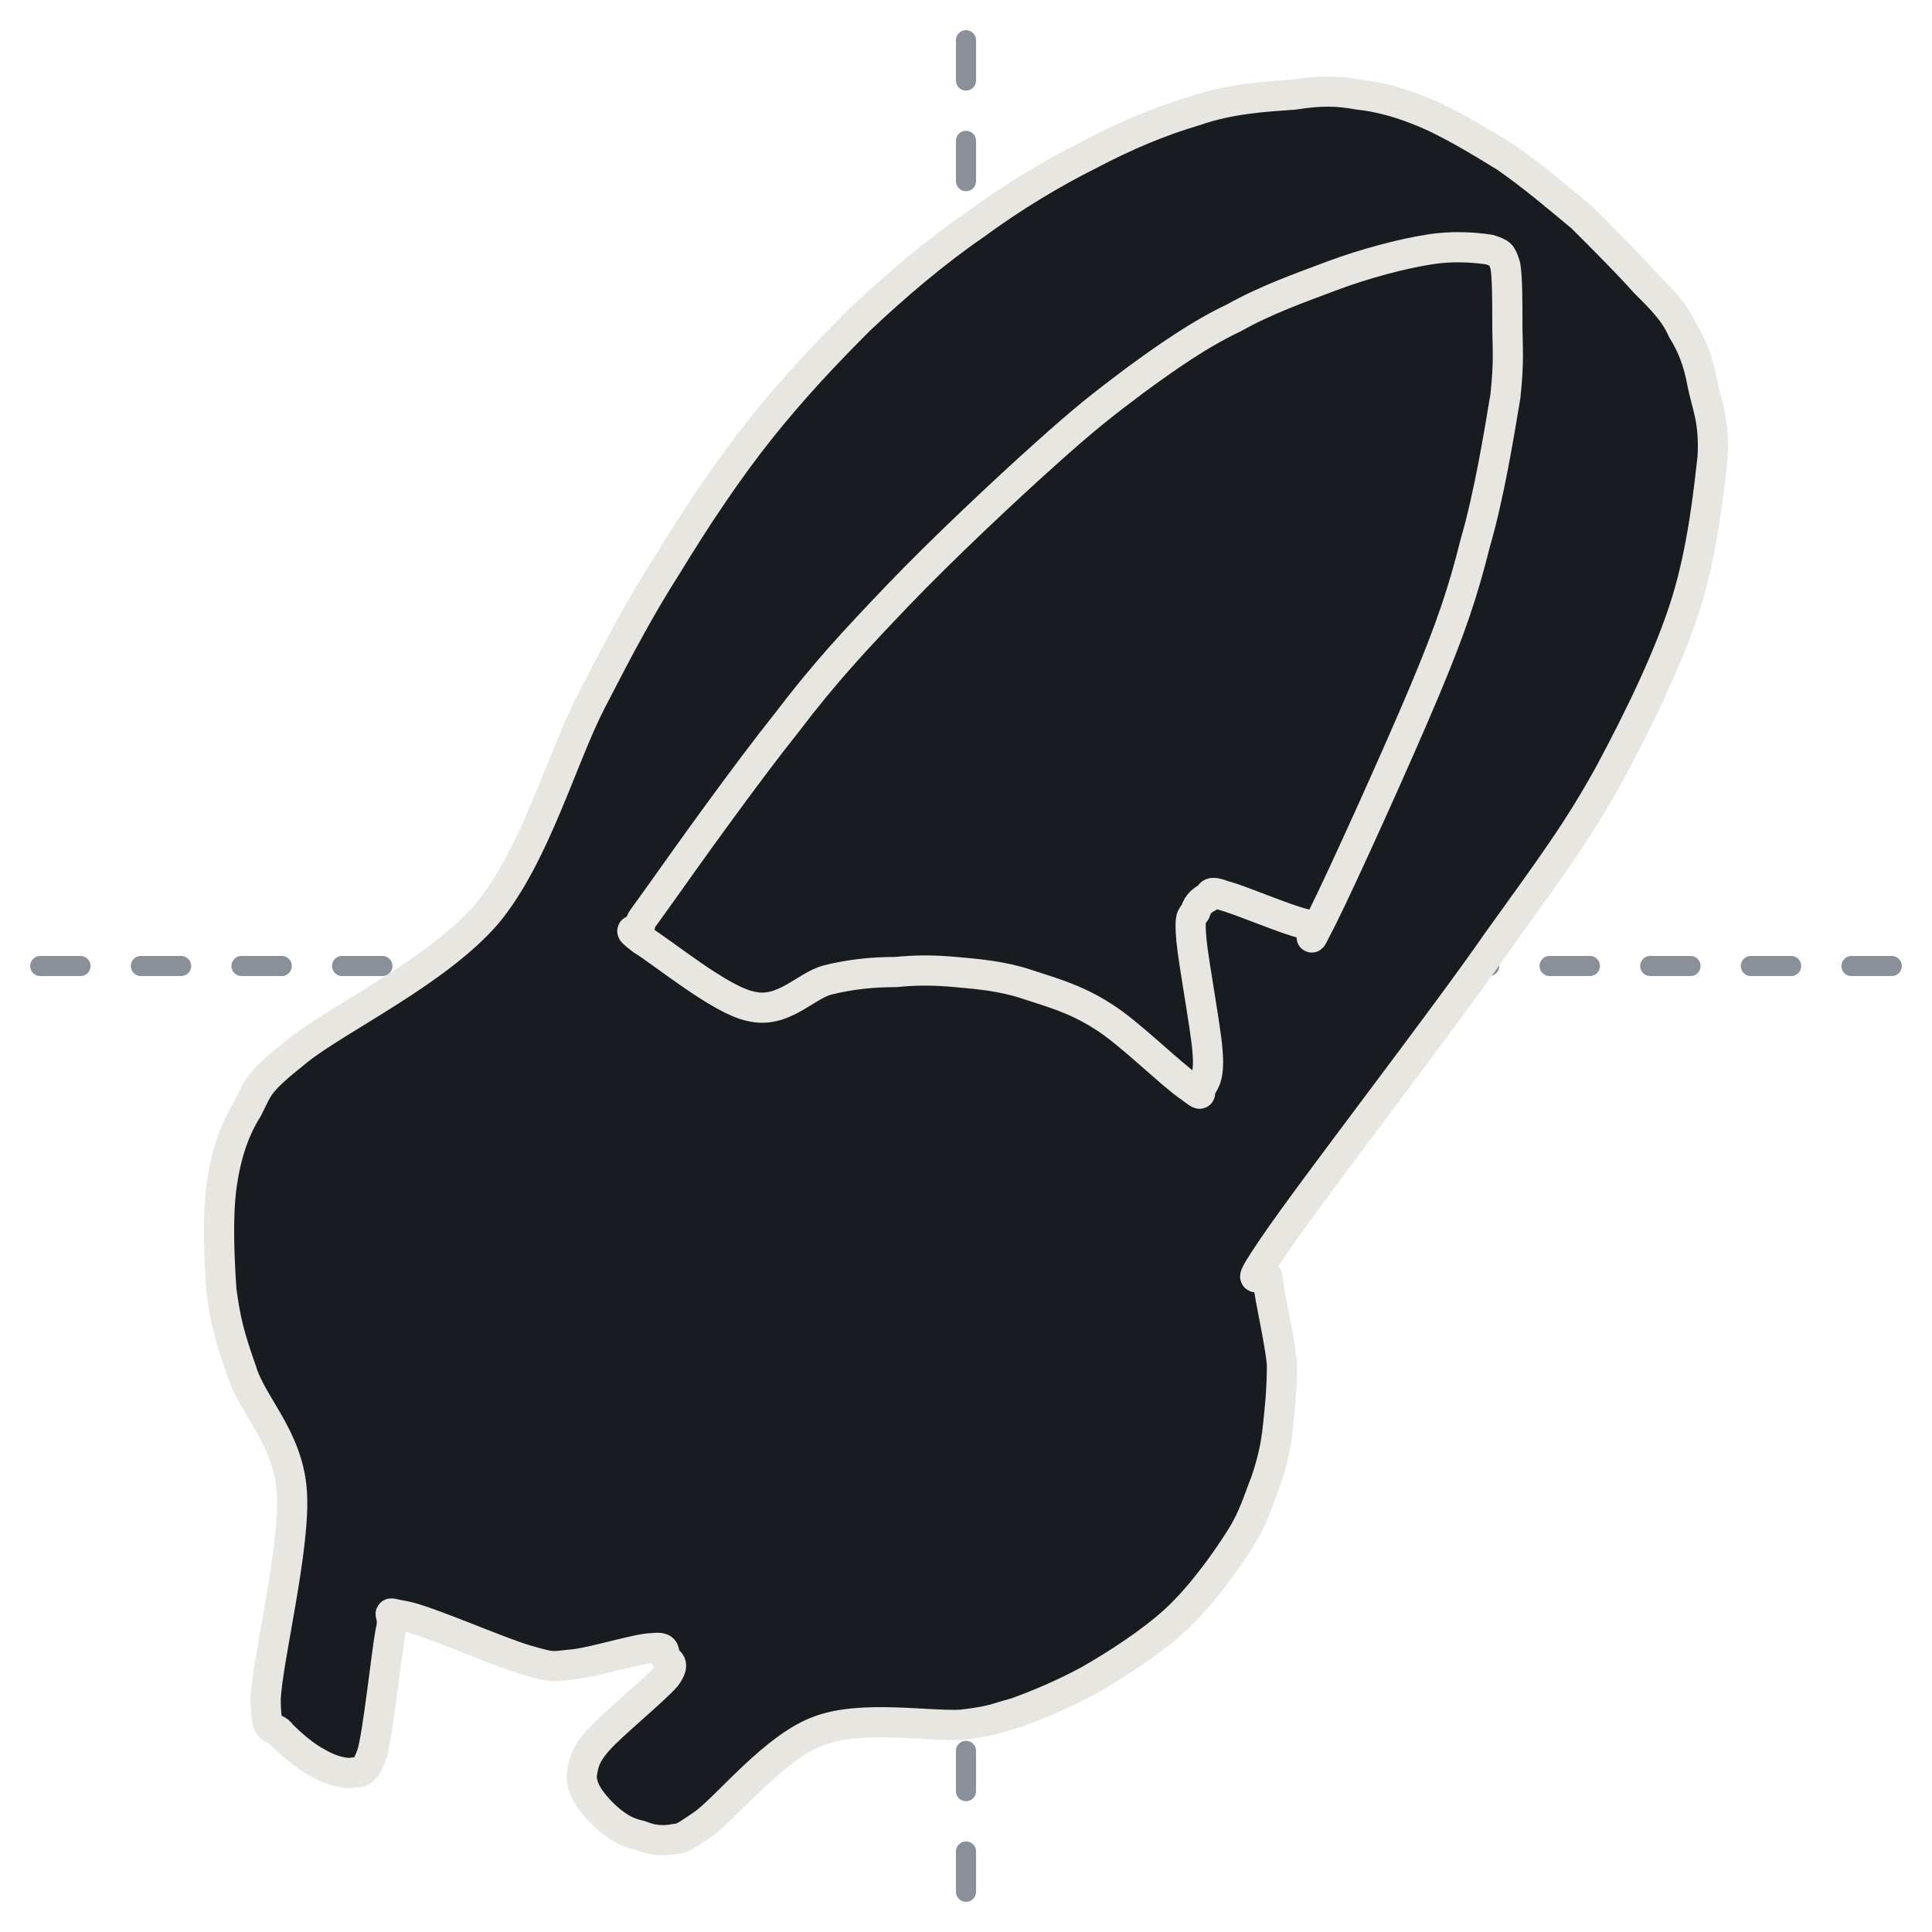
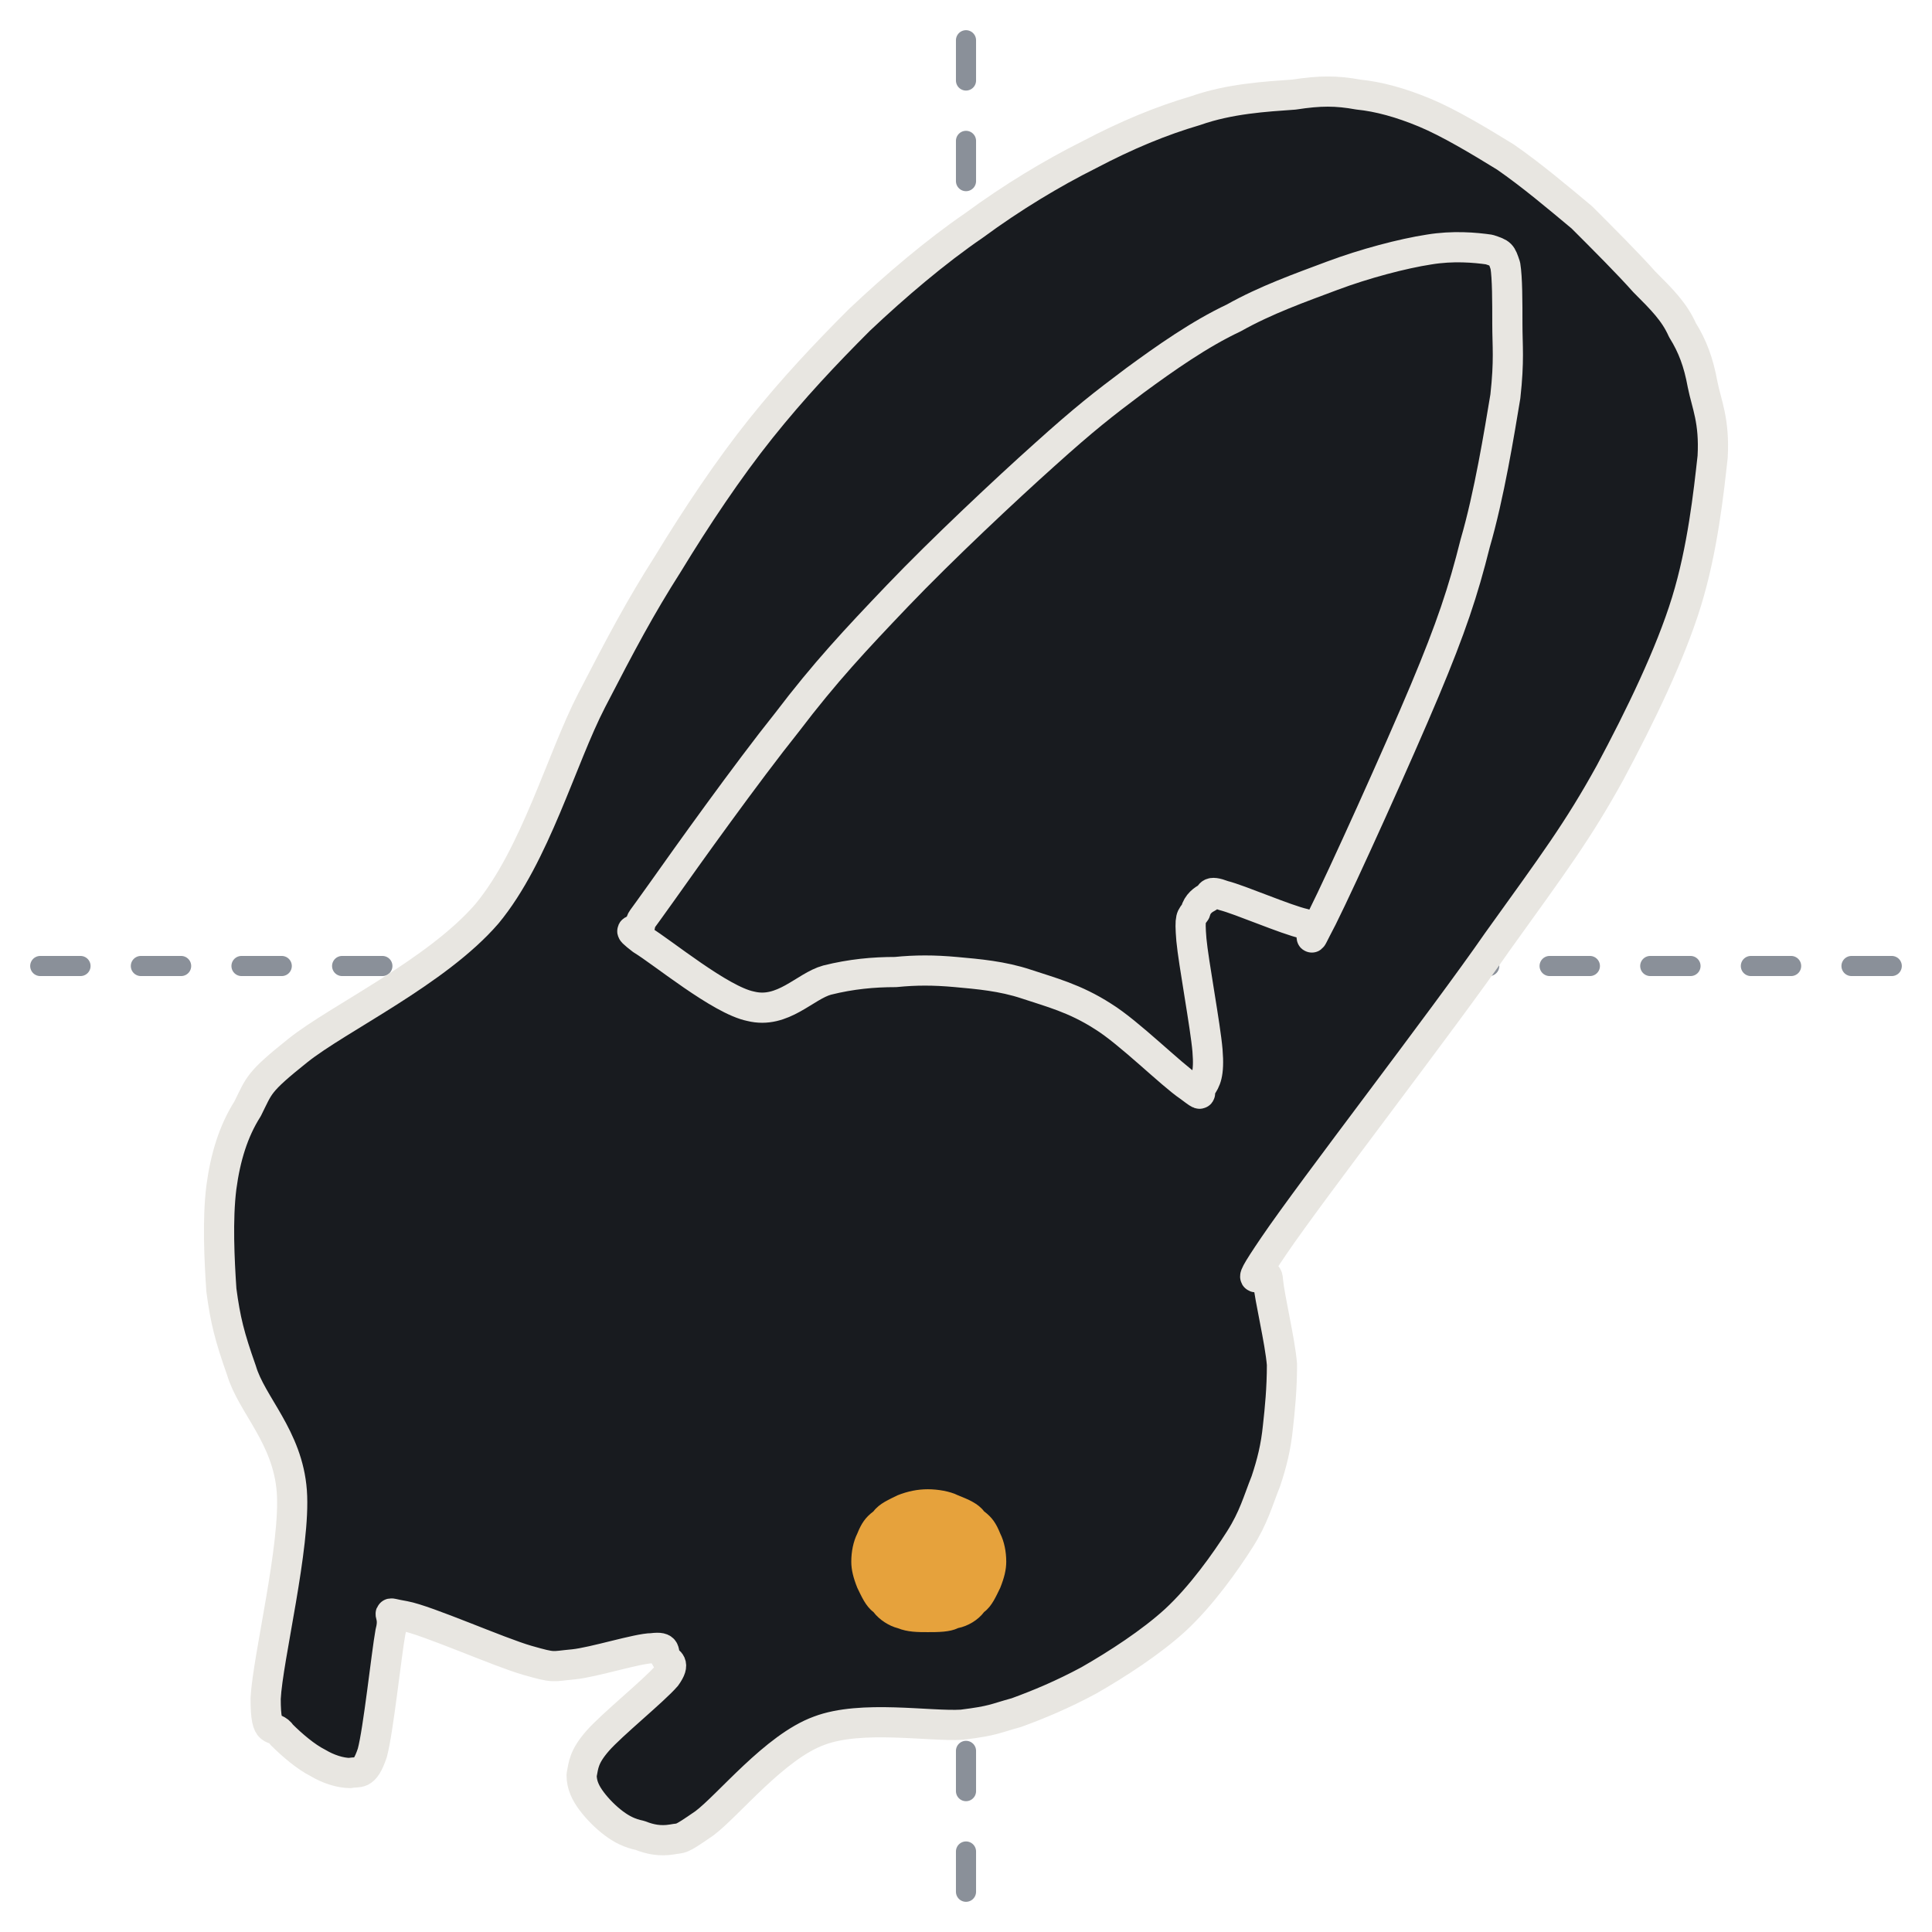
<svg xmlns="http://www.w3.org/2000/svg" viewBox="0 0 96 96" width="96" height="96" role="img" aria-label="HD 250BT">
  <path d="M48.0 2.0L48.0 4.0M48.0 7.0L48.0 9.0M48.0 12.0L48.0 14.0M48.0 17.0L48.0 19.0M48.0 22.0L48.0 24.0M48.0 27.0L48.0 29.0M48.0 32.0L48.0 34.0M48.0 37.0L48.0 39.0M48.0 42.0L48.0 44.0M48.0 47.0L48.0 49.0M48.0 52.0L48.0 54.0M48.0 57.0L48.0 59.0M48.0 62.0L48.0 64.0M48.0 67.0L48.0 69.0M48.0 72.0L48.0 74.0M48.0 77.0L48.0 79.0M48.0 82.0L48.0 84.0M48.0 87.0L48.0 89.0M48.0 92.0L48.0 94.0M2.0 48.0L4.0 48.0M7.0 48.0L9.0 48.0M12.0 48.0L14.0 48.0M17.0 48.0L19.0 48.0M22.0 48.0L24.0 48.0M27.0 48.0L29.0 48.0M32.0 48.0L34.0 48.0M37.0 48.0L39.0 48.0M42.0 48.0L44.0 48.0M47.0 48.0L49.0 48.0M52.0 48.0L54.0 48.0M57.0 48.0L59.0 48.0M62.0 48.0L64.0 48.0M67.0 48.0L69.0 48.0M72.0 48.0L74.0 48.0M77.0 48.0L79.0 48.0M82.0 48.0L84.0 48.0M87.0 48.0L89.0 48.0M92.0 48.0L94.0 48.0" fill="none" stroke="#8A9099" stroke-width="1.0" stroke-linecap="round" stroke-linejoin="round" />
  <path d="M64.3 4.7C65.6 4.5 66.4 4.5 67.5 4.7C68.5 4.8 69.6 5.1 70.8 5.6C72.0 6.1 73.5 7.0 74.8 7.8C76.1 8.7 77.4 9.8 78.6 10.8C79.7 11.9 80.9 13.1 81.7 14.0C82.6 14.9 83.2 15.5 83.6 16.4C84.1 17.2 84.4 18.0 84.6 19.1C84.8 20.1 85.2 20.9 85.1 22.7C84.9 24.5 84.6 27.3 83.8 29.9C83.0 32.5 81.5 35.6 80.0 38.4C78.4 41.3 77.2 42.9 74.4 46.8C71.7 50.7 65.2 59.1 63.3 61.9C61.4 64.7 63.0 62.7 63.0 63.6C63.1 64.6 63.6 66.6 63.7 67.8C63.7 69.0 63.6 70.0 63.5 70.9C63.4 71.9 63.2 72.7 62.9 73.6C62.5 74.6 62.3 75.4 61.6 76.5C60.9 77.6 59.7 79.3 58.4 80.5C57.2 81.6 55.5 82.7 54.1 83.5C52.8 84.2 51.6 84.7 50.5 85.1C49.4 85.4 49.4 85.5 47.8 85.7C46.2 85.8 42.8 85.2 40.7 86.0C38.5 86.8 36.2 89.7 35.0 90.6C33.7 91.5 33.9 91.3 33.4 91.4C32.8 91.5 32.3 91.4 31.8 91.2C31.3 91.1 30.9 90.9 30.5 90.6C30.1 90.3 29.7 89.9 29.4 89.5C29.1 89.1 28.9 88.7 28.9 88.2C29.0 87.7 29.0 87.3 29.7 86.5C30.4 85.7 32.5 84.0 33.1 83.3C33.6 82.6 33.2 82.6 33.1 82.4C32.9 82.1 33.2 81.8 32.4 81.9C31.7 81.9 29.5 82.6 28.5 82.7C27.4 82.8 27.6 82.9 26.2 82.5C24.8 82.1 21.2 80.5 20.1 80.3C18.9 80.1 19.7 80.0 19.4 81.1C19.2 82.2 18.8 86.0 18.5 87.1C18.1 88.3 17.8 88.0 17.4 88.1C16.9 88.1 16.3 87.9 15.8 87.6C15.2 87.3 14.5 86.7 14.0 86.2C13.6 85.6 13.2 86.4 13.2 84.4C13.3 82.4 14.7 76.8 14.5 74.1C14.3 71.4 12.5 69.8 12.0 68.1C11.4 66.4 11.2 65.6 11.0 64.1C10.9 62.6 10.8 60.6 11.0 59.0C11.2 57.5 11.6 56.2 12.3 55.1C12.9 53.9 12.8 53.8 14.8 52.2C16.8 50.6 21.7 48.3 24.2 45.4C26.6 42.5 27.9 37.7 29.4 34.8C30.9 31.9 31.8 30.2 33.2 28.0C34.6 25.7 36.2 23.3 37.8 21.3C39.4 19.3 41.0 17.6 42.7 15.9C44.5 14.2 46.5 12.5 48.4 11.2C50.3 9.8 52.3 8.6 54.1 7.7C56.0 6.7 57.7 6.0 59.4 5.5C61.1 4.9 62.9 4.8 64.3 4.7Z" fill="#181B1F" stroke="#E8E6E1" stroke-width="1.5" stroke-linecap="round" stroke-linejoin="round" />
+   <path d="M50.0 77.6C50.0 78.0 49.9 78.4 49.7 78.9C49.5 79.3 49.3 79.8 48.9 80.1C48.6 80.5 48.1 80.8 47.6 80.9C47.2 81.1 46.6 81.1 46.1 81.1C45.6 81.1 45.1 81.1 44.6 80.9C44.2 80.8 43.7 80.5 43.4 80.1C43.0 79.8 42.8 79.3 42.6 78.9C42.4 78.4 42.3 78.0 42.3 77.6C42.3 77.1 42.4 76.6 42.6 76.2C42.8 75.7 43.0 75.4 43.4 75.1C43.7 74.7 44.2 74.5 44.6 74.3C45.1 74.1 45.6 74.0 46.1 74.0C46.6 74.0 47.2 74.1 47.6 74.3C48.1 74.5 48.6 74.7 48.9 75.1C49.3 75.4 49.5 75.7 49.7 76.2C49.9 76.6 50.0 77.1 50.0 77.6Z" fill="#E6A23C" />
  <path d="M71.0 12.4C72.2 12.2 73.3 12.3 74.0 12.4C74.6 12.6 74.6 12.6 74.8 13.2C74.9 13.8 74.9 15.0 74.9 16.1C74.9 17.2 75.0 17.9 74.8 19.7C74.5 21.5 74.0 24.6 73.3 27.0C72.7 29.4 72.1 31.2 70.8 34.3C69.5 37.4 66.7 43.6 65.7 45.6C64.7 47.5 65.6 46.1 64.8 45.9C63.9 45.7 61.6 44.7 60.8 44.5C60.0 44.2 60.2 44.5 60.0 44.6C59.8 44.7 59.5 44.9 59.4 45.3C59.2 45.6 59.1 45.5 59.2 46.7C59.3 47.8 59.9 51.0 60.0 52.2C60.1 53.4 59.9 53.7 59.7 54.0C59.5 54.3 59.9 54.6 59.1 54.0C58.2 53.4 56.1 51.3 54.8 50.5C53.4 49.6 52.2 49.3 51.0 48.9C49.8 48.5 48.6 48.4 47.5 48.3C46.4 48.2 45.5 48.2 44.5 48.3C43.4 48.3 42.3 48.4 41.1 48.7C40.0 49.0 38.9 50.4 37.3 50.0C35.8 49.7 32.9 47.3 31.9 46.7C31.0 46.0 31.6 46.4 31.8 46.0C31.9 45.6 31.7 46.0 32.9 44.3C34.1 42.6 37.1 38.4 39.1 35.9C41.0 33.4 42.5 31.8 44.6 29.6C46.8 27.3 50.0 24.3 51.9 22.6C53.9 20.8 54.8 20.1 56.4 18.9C57.9 17.8 59.6 16.6 61.3 15.8C62.9 14.9 64.6 14.3 66.2 13.7C67.8 13.1 69.7 12.6 71.0 12.4Z" fill="none" stroke="#E8E6E1" stroke-width="1.5" stroke-linecap="round" stroke-linejoin="round" />
</svg>
